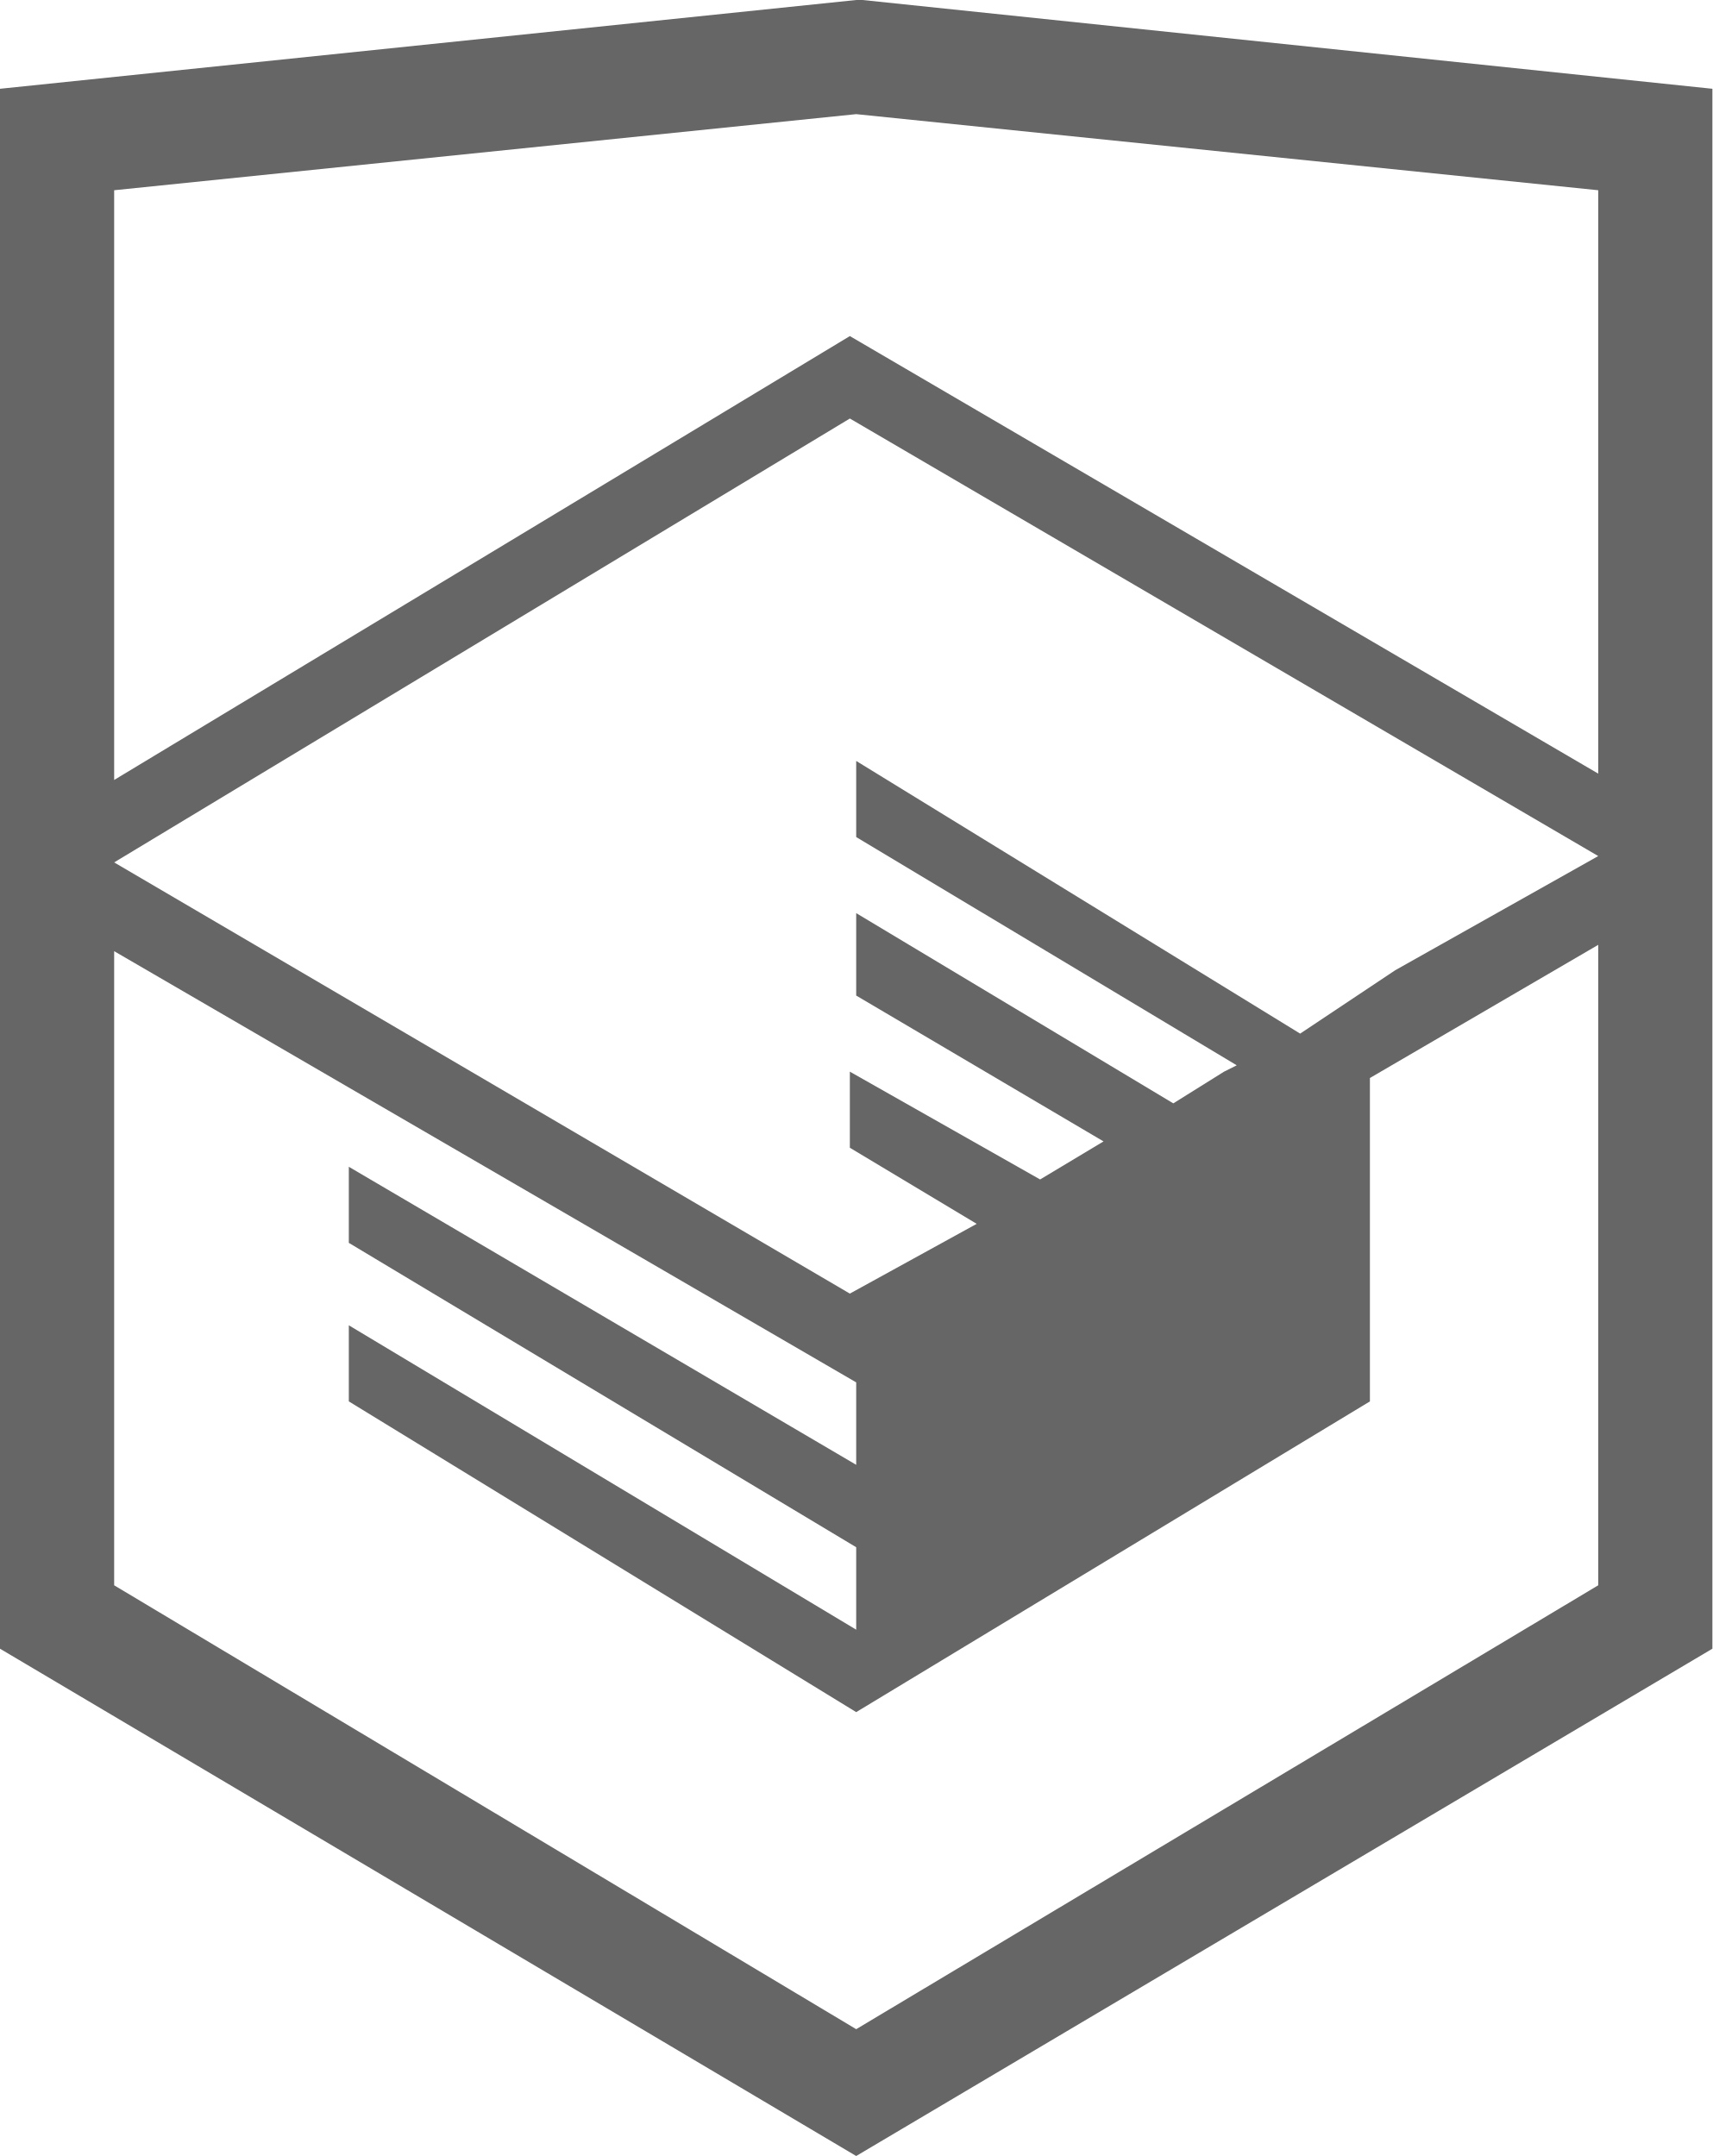
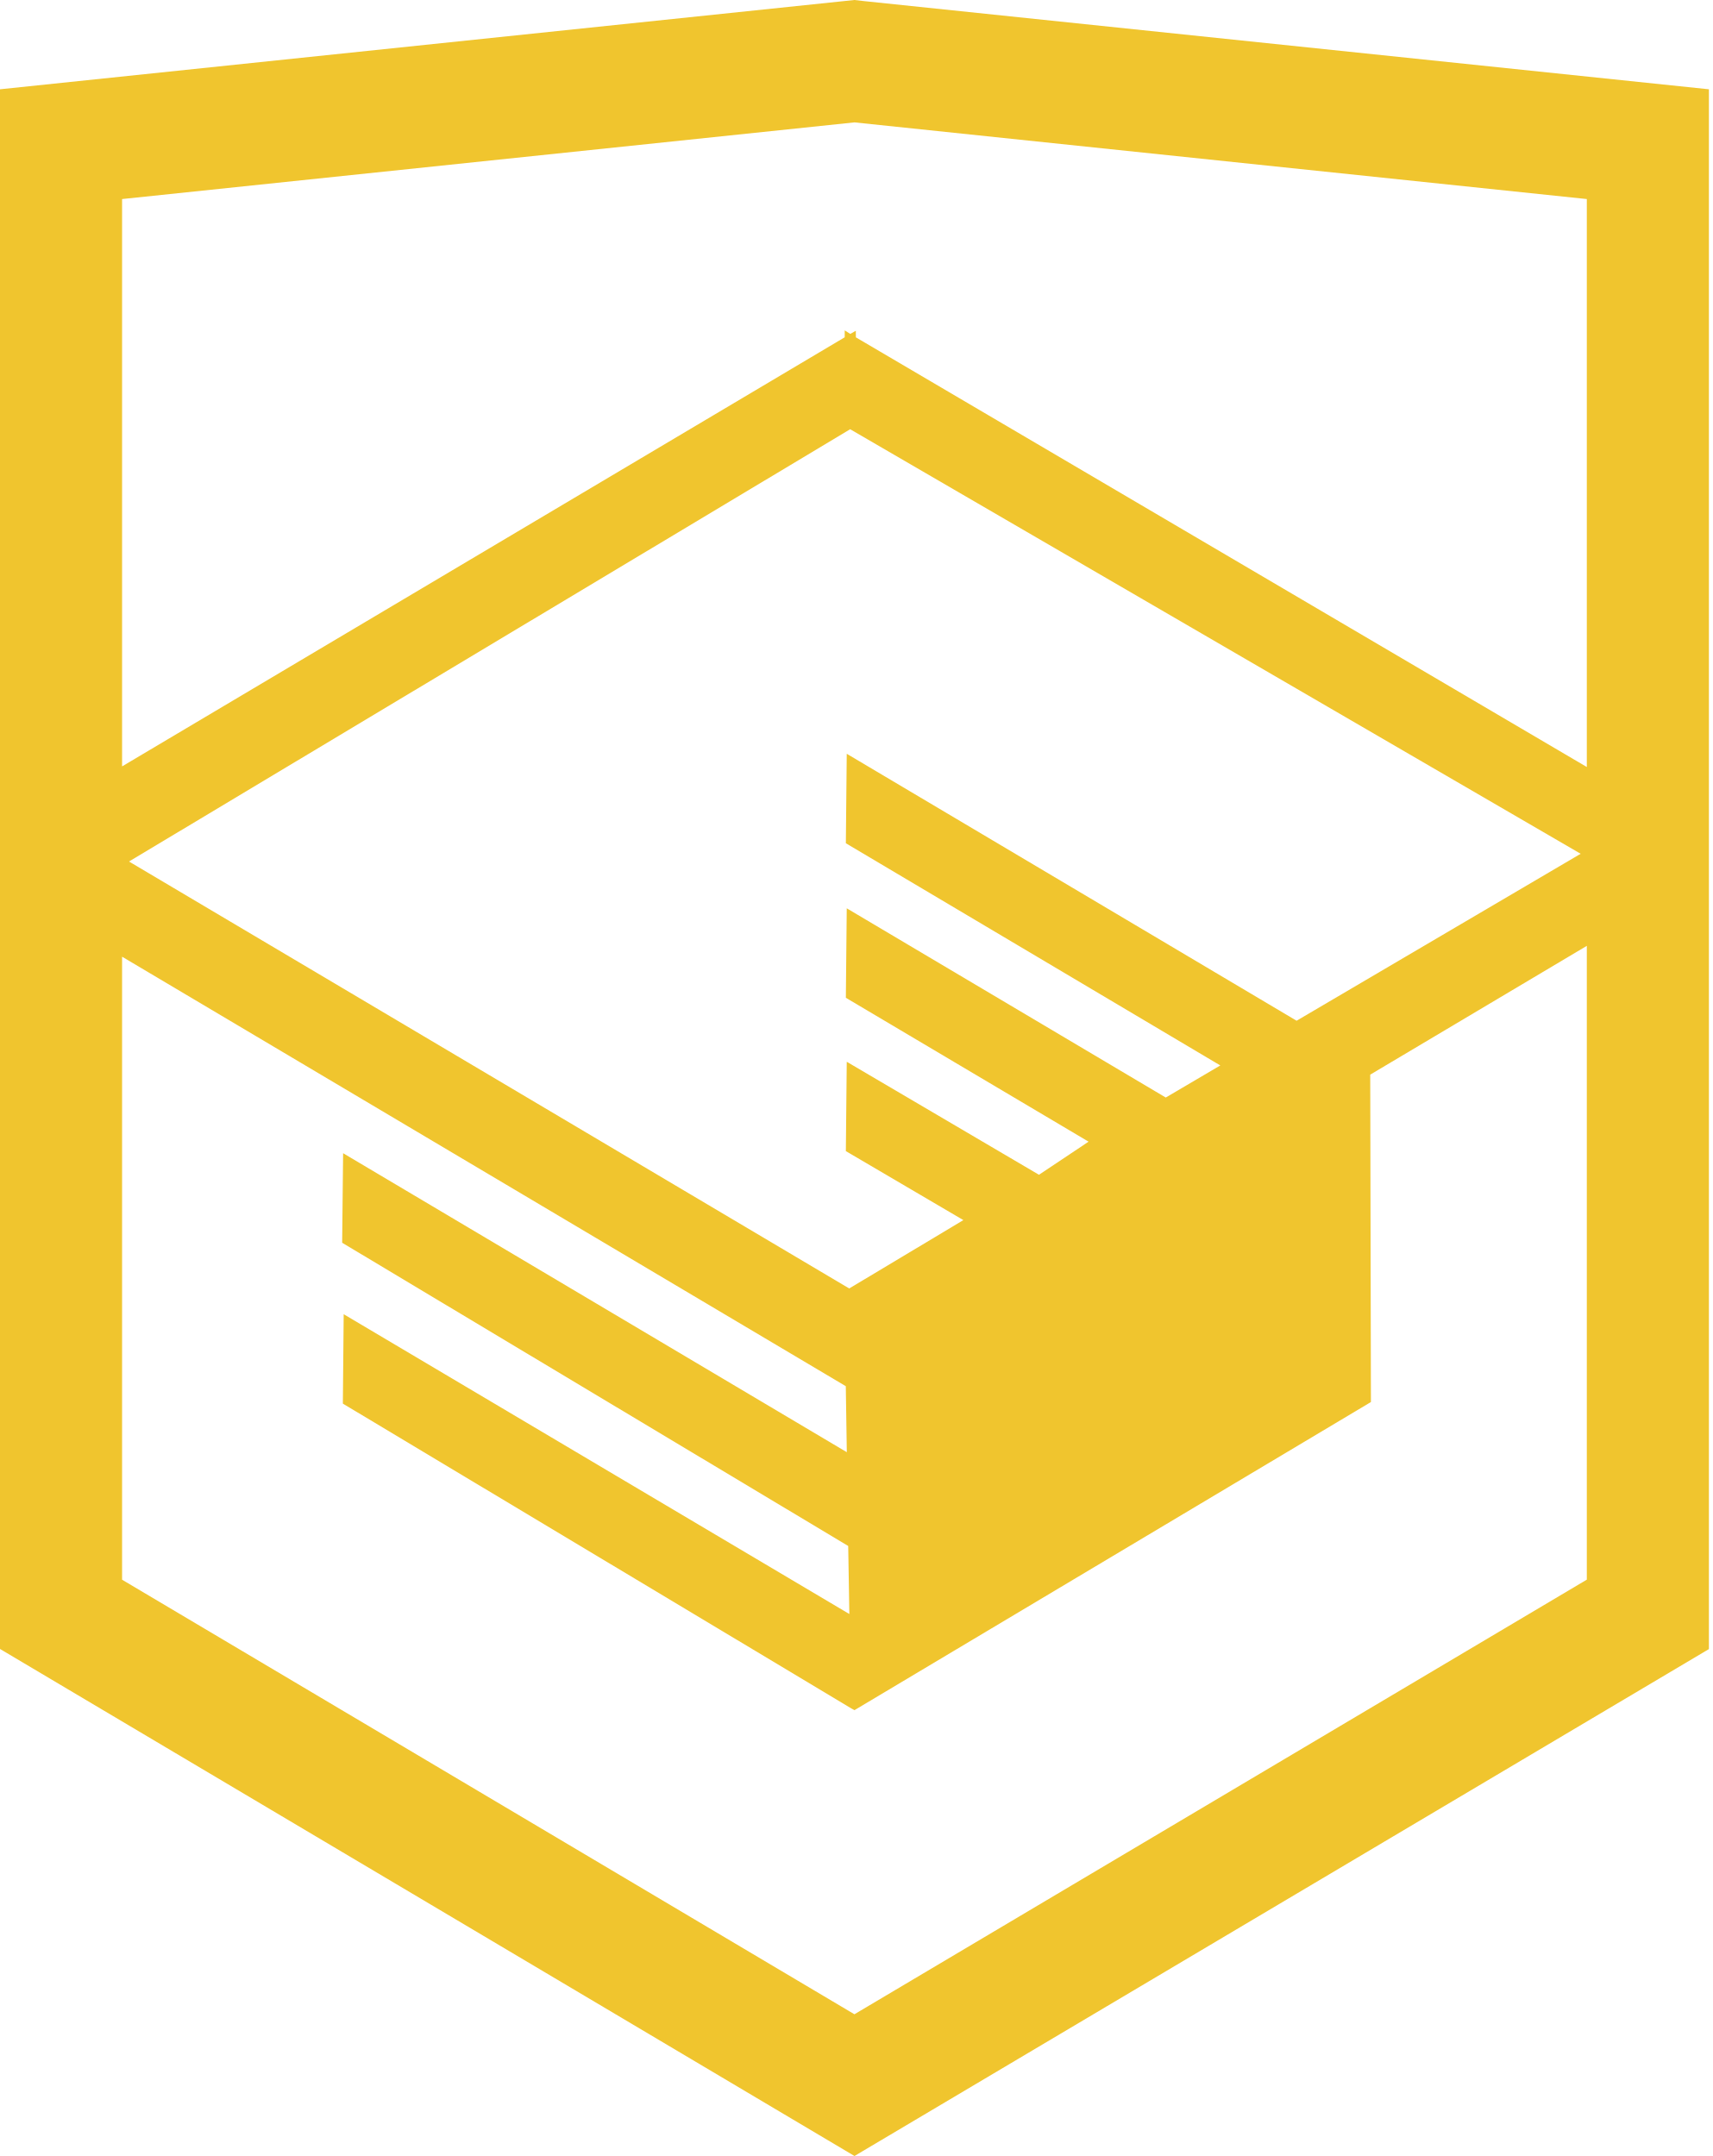
<svg xmlns="http://www.w3.org/2000/svg" width="27" height="34" fill="none">
-   <path d="M13.6 0h-.1L0 1.4V26l13.5 8L27 26V1.4L13.6 0zm11.6 25l-11.7 7-11.7-7V15l11.7 6.8v1.3l-8-4.7v1.2l8 4.8v1.3l-8-4.8v1.2l8 4.9 8.1-4.9V17l3.6-2.1V25zm0-11.5L22 15.3l-1.5 1-7-4.3v1.2l6 3.6-.2.1-.8.5-5-3v1.3l3.9 2.3-1 .6-3-1.7v1.2l2 1.2-2 1.1-11.6-6.8 11.6-7 11.8 6.9zm0-1.3L13.4 5.3l-11.6 7V3l11.7-1.2L25.2 3v9.2z" fill="#666" />
+   <path d="M13.62.017L13.472 0 0 1.408V26.004L13.473 34l13.43-7.969.042-.025V1.408L13.62.017zM25.019 12.095L13.495 5.32l-.001-.104-.087.05-.088-.056v.109L1.925 12.086V3.139l11.548-1.209 11.547 1.209V12.095h-.001zM13.405 6.769l11.518 6.695-4.479 2.633-7.093-4.21-.014 1.411 5.904 3.504-.86.506-5.03-2.984-.014 1.411 3.827 2.269-.782.522-3.031-1.782-.014 1.409 1.853 1.088-1.8 1.078L2.034 13.586l11.371-6.817zM1.925 15.087l11.411 6.773.016 1.041-7.942-4.715-.015 1.412 7.979 4.782.018 1.073-7.973-4.728-.013 1.41 8.021 4.809.046.025 8.143-4.859-.011-5.163 3.415-2.031v9.995l-11.548 6.854-11.547-6.853v-9.826z" fill="#F0C52E" />
</svg>
